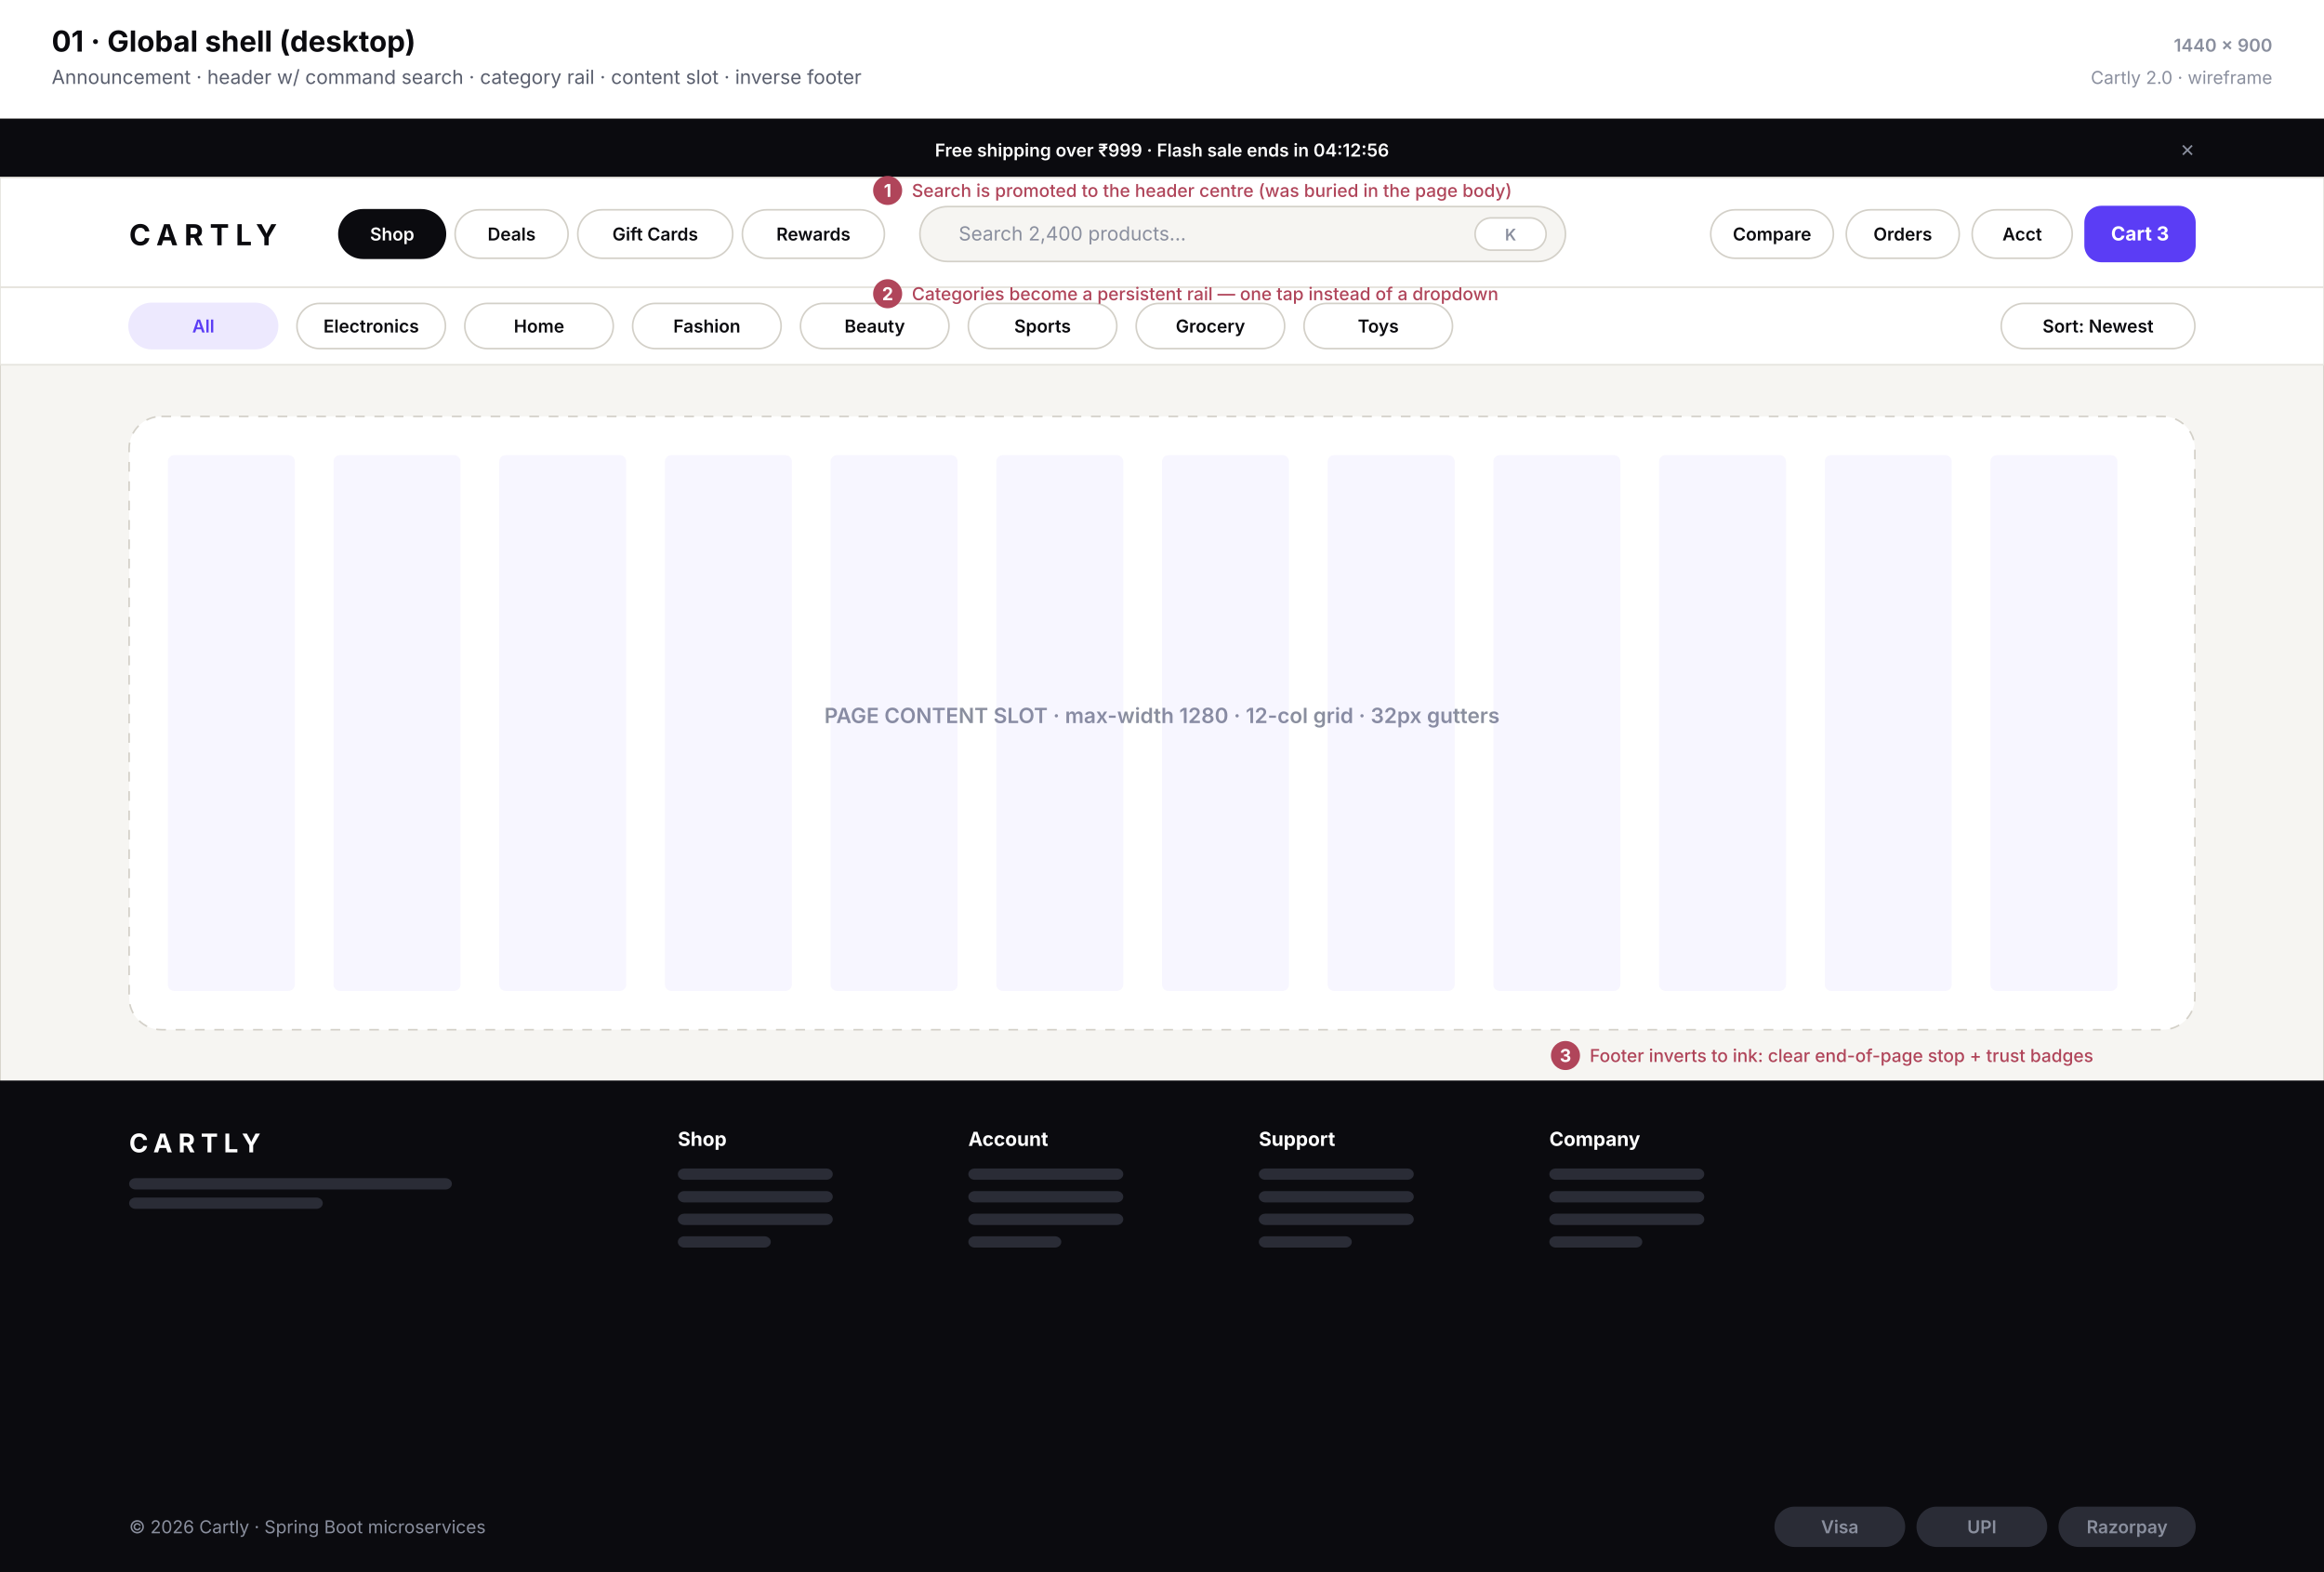
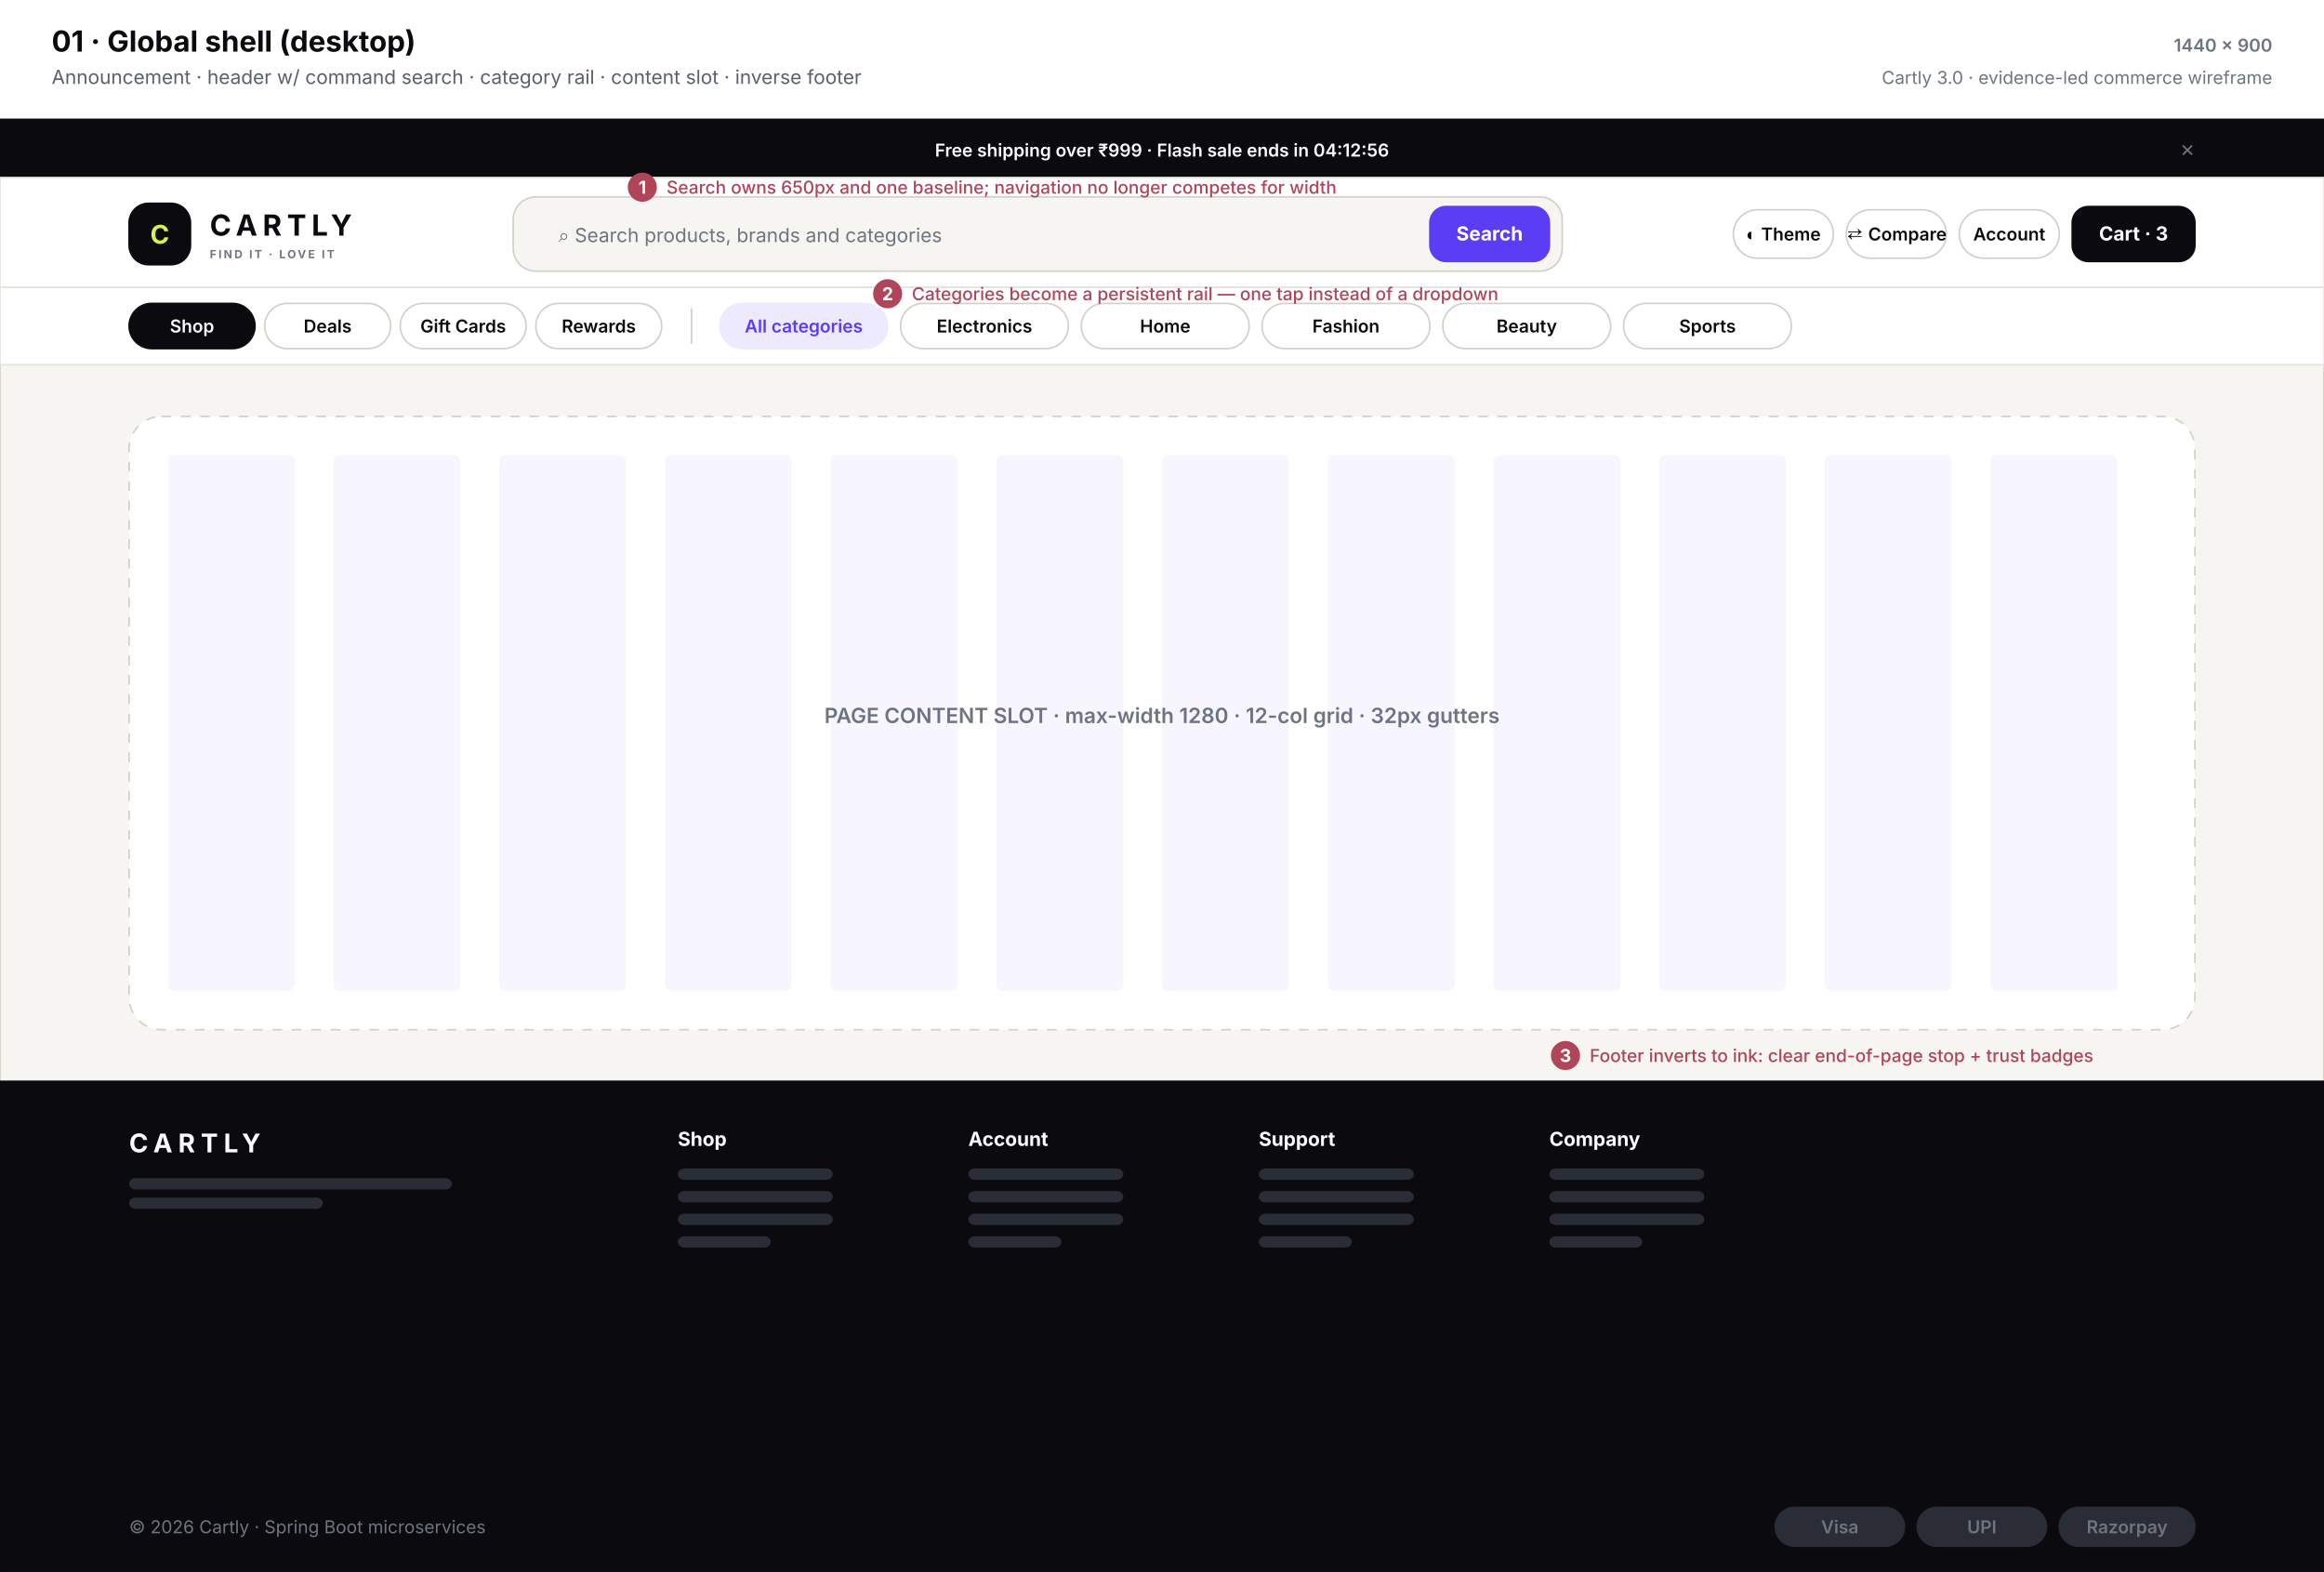
<svg xmlns="http://www.w3.org/2000/svg" width="1440" height="974" viewBox="0 0 1440 974">
  <rect width="1440" height="974" fill="#FFFFFF" />
  <g id="frame-label" data-name="frame-label">
    <text x="32" y="32" font-family="Inter, 'Helvetica Neue', Arial, sans-serif" font-size="18" font-weight="700" fill="#0B0B0F" text-anchor="start">01 · Global shell (desktop)</text>
    <text x="32" y="52" font-family="Inter, 'Helvetica Neue', Arial, sans-serif" font-size="12" font-weight="400" fill="#5A5F6E" text-anchor="start">Announcement · header w/ command search · category rail · content slot · inverse footer</text>
-     <text x="1408" y="32" font-family="Inter, 'Helvetica Neue', Arial, sans-serif" font-size="11" font-weight="600" fill="#8A8F9E" text-anchor="end">1440 × 900</text>
-     <text x="1408" y="52" font-family="Inter, 'Helvetica Neue', Arial, sans-serif" font-size="11" font-weight="400" fill="#8A8F9E" text-anchor="end">Cartly 2.0 · wireframe</text>
+     <text x="1408" y="32" font-family="Inter, 'Helvetica Neue', Arial, sans-serif" font-size="11" font-weight="600" fill="#6E7480" text-anchor="end">1440 × 900</text>
+     <text x="1408" y="52" font-family="Inter, 'Helvetica Neue', Arial, sans-serif" font-size="11" font-weight="400" fill="#6E7480" text-anchor="end">Cartly 3.0 · evidence-led commerce wireframe</text>
  </g>
  <g transform="translate(0 74)">
    <rect width="1440" height="900" fill="#F6F5F2" stroke="#D3D0C8" />
    <g id="announcement-bar" data-name="announcement-bar">
      <rect x="0" y="0" width="1440" height="36" rx="0" fill="#0B0B0F" stroke="#0B0B0F" stroke-width="1" />
      <text x="720" y="23" font-family="Inter, 'Helvetica Neue', Arial, sans-serif" font-size="11" font-weight="600" fill="#FFFFFF" text-anchor="middle">Free shipping over ₹999  ·  Flash sale ends in 04:12:56</text>
-       <text x="1360" y="23" font-family="Inter, 'Helvetica Neue', Arial, sans-serif" font-size="11" font-weight="500" fill="#8A8F9E" text-anchor="end">✕</text>
+       <text x="1360" y="23" font-family="Inter, 'Helvetica Neue', Arial, sans-serif" font-size="11" font-weight="500" fill="#6E7480" text-anchor="end">✕</text>
    </g>
    <g id="header" data-name="header">
      <rect x="0" y="36" width="1440" height="68" rx="0" fill="#FFFFFF" stroke="#E5E3DD" stroke-width="1" />
-       <text x="80" y="78" font-family="Inter, 'Helvetica Neue', Arial, sans-serif" font-size="18" font-weight="700" fill="#0B0B0F" text-anchor="start" letter-spacing="0.22em">CARTLY</text>
-       <rect x="210" y="56" width="66" height="30" rx="15" fill="#0B0B0F" stroke="#0B0B0F" stroke-width="1" />
-       <text x="243" y="75" font-family="Inter, 'Helvetica Neue', Arial, sans-serif" font-size="11" font-weight="600" fill="#FFFFFF" text-anchor="middle">Shop</text>
-       <rect x="282" y="56" width="70" height="30" rx="15" fill="#FFFFFF" stroke="#D3D0C8" stroke-width="1" />
-       <text x="317" y="75" font-family="Inter, 'Helvetica Neue', Arial, sans-serif" font-size="11" font-weight="600" fill="#0B0B0F" text-anchor="middle">Deals</text>
-       <rect x="358" y="56" width="96" height="30" rx="15" fill="#FFFFFF" stroke="#D3D0C8" stroke-width="1" />
-       <text x="406" y="75" font-family="Inter, 'Helvetica Neue', Arial, sans-serif" font-size="11" font-weight="600" fill="#0B0B0F" text-anchor="middle">Gift Cards</text>
-       <rect x="460" y="56" width="88" height="30" rx="15" fill="#FFFFFF" stroke="#D3D0C8" stroke-width="1" />
-       <text x="504" y="75" font-family="Inter, 'Helvetica Neue', Arial, sans-serif" font-size="11" font-weight="600" fill="#0B0B0F" text-anchor="middle">Rewards</text>
-       <rect x="570" y="54" width="400" height="34" rx="17" fill="#F6F5F2" stroke="#D3D0C8" stroke-width="1" />
-       <text x="594" y="75" font-family="Inter, 'Helvetica Neue', Arial, sans-serif" font-size="12" font-weight="400" fill="#8A8F9E" text-anchor="start">Search 2,400 products...</text>
-       <rect x="914" y="61" width="44" height="20" rx="10" fill="#FFFFFF" stroke="#D3D0C8" stroke-width="1" />
-       <text x="936" y="75" font-family="Inter, 'Helvetica Neue', Arial, sans-serif" font-size="10" font-weight="600" fill="#8A8F9E" text-anchor="middle">K</text>
-       <rect x="1060" y="56" width="76" height="30" rx="15" fill="#FFFFFF" stroke="#D3D0C8" stroke-width="1" />
-       <text x="1098" y="75" font-family="Inter, 'Helvetica Neue', Arial, sans-serif" font-size="11" font-weight="600" fill="#0B0B0F" text-anchor="middle">Compare</text>
-       <rect x="1144" y="56" width="70" height="30" rx="15" fill="#FFFFFF" stroke="#D3D0C8" stroke-width="1" />
-       <text x="1179" y="75" font-family="Inter, 'Helvetica Neue', Arial, sans-serif" font-size="11" font-weight="600" fill="#0B0B0F" text-anchor="middle">Orders</text>
-       <rect x="1222" y="56" width="62" height="30" rx="15" fill="#FFFFFF" stroke="#D3D0C8" stroke-width="1" />
-       <text x="1253" y="75" font-family="Inter, 'Helvetica Neue', Arial, sans-serif" font-size="11" font-weight="600" fill="#0B0B0F" text-anchor="middle">Acct</text>
-       <rect x="1292" y="54" width="68" height="34" rx="10" fill="#5B3DF5" stroke="#5B3DF5" stroke-width="1" />
-       <text x="1326" y="75" font-family="Inter, 'Helvetica Neue', Arial, sans-serif" font-size="12" font-weight="700" fill="#FFFFFF" text-anchor="middle">Cart 3</text>
+       <rect x="80" y="52" width="38" height="38" rx="12" fill="#0B0B0F" stroke="#0B0B0F" stroke-width="1" />
+       <text x="99" y="77" font-family="Inter, 'Helvetica Neue', Arial, sans-serif" font-size="16" font-weight="700" fill="#D8F14B" text-anchor="middle">C</text>
+       <text x="130" y="72" font-family="Inter, 'Helvetica Neue', Arial, sans-serif" font-size="18" font-weight="700" fill="#0B0B0F" text-anchor="start" letter-spacing="0.18em">CARTLY</text>
+       <text x="130" y="86" font-family="Inter, 'Helvetica Neue', Arial, sans-serif" font-size="7" font-weight="700" fill="#6E7480" text-anchor="start" letter-spacing="0.18em">FIND IT · LOVE IT</text>
+       <rect x="318" y="48" width="650" height="46" rx="14" fill="#F6F5F2" stroke="#D3D0C8" stroke-width="1" />
+       <text x="346" y="76" font-family="Inter, 'Helvetica Neue', Arial, sans-serif" font-size="12" font-weight="400" fill="#6E7480" text-anchor="start">⌕  Search products, brands and categories</text>
+       <rect x="886" y="54" width="74" height="34" rx="10" fill="#5B3DF5" stroke="#5B3DF5" stroke-width="1" />
+       <text x="923" y="75" font-family="Inter, 'Helvetica Neue', Arial, sans-serif" font-size="12" font-weight="700" fill="#FFFFFF" text-anchor="middle">Search</text>
+       <rect x="1074" y="56" width="62" height="30" rx="15" fill="#FFFFFF" stroke="#D3D0C8" stroke-width="1" />
+       <text x="1105" y="75" font-family="Inter, 'Helvetica Neue', Arial, sans-serif" font-size="11" font-weight="600" fill="#0B0B0F" text-anchor="middle">◐  Theme</text>
+       <rect x="1144" y="56" width="62" height="30" rx="15" fill="#FFFFFF" stroke="#D3D0C8" stroke-width="1" />
+       <text x="1175" y="75" font-family="Inter, 'Helvetica Neue', Arial, sans-serif" font-size="11" font-weight="600" fill="#0B0B0F" text-anchor="middle">⇄  Compare</text>
+       <rect x="1214" y="56" width="62" height="30" rx="15" fill="#FFFFFF" stroke="#D3D0C8" stroke-width="1" />
+       <text x="1245" y="75" font-family="Inter, 'Helvetica Neue', Arial, sans-serif" font-size="11" font-weight="600" fill="#0B0B0F" text-anchor="middle">Account</text>
+       <rect x="1284" y="54" width="76" height="34" rx="10" fill="#0B0B0F" stroke="#0B0B0F" stroke-width="1" />
+       <text x="1322" y="75" font-family="Inter, 'Helvetica Neue', Arial, sans-serif" font-size="12" font-weight="700" fill="#FFFFFF" text-anchor="middle">Cart · 3</text>
    </g>
    <g id="category-rail" data-name="category-rail">
      <rect x="0" y="104" width="1440" height="48" rx="0" fill="#FFFFFF" stroke="#E5E3DD" stroke-width="1" />
-       <rect x="80" y="114" width="92" height="28" rx="14" fill="#EDE9FE" stroke="#EDE9FE" stroke-width="1" />
-       <text x="126" y="132" font-family="Inter, 'Helvetica Neue', Arial, sans-serif" font-size="11" font-weight="600" fill="#5B3DF5" text-anchor="middle">All</text>
-       <rect x="184" y="114" width="92" height="28" rx="14" fill="#FFFFFF" stroke="#D3D0C8" stroke-width="1" />
-       <text x="230" y="132" font-family="Inter, 'Helvetica Neue', Arial, sans-serif" font-size="11" font-weight="600" fill="#0B0B0F" text-anchor="middle">Electronics</text>
-       <rect x="288" y="114" width="92" height="28" rx="14" fill="#FFFFFF" stroke="#D3D0C8" stroke-width="1" />
-       <text x="334" y="132" font-family="Inter, 'Helvetica Neue', Arial, sans-serif" font-size="11" font-weight="600" fill="#0B0B0F" text-anchor="middle">Home</text>
-       <rect x="392" y="114" width="92" height="28" rx="14" fill="#FFFFFF" stroke="#D3D0C8" stroke-width="1" />
-       <text x="438" y="132" font-family="Inter, 'Helvetica Neue', Arial, sans-serif" font-size="11" font-weight="600" fill="#0B0B0F" text-anchor="middle">Fashion</text>
-       <rect x="496" y="114" width="92" height="28" rx="14" fill="#FFFFFF" stroke="#D3D0C8" stroke-width="1" />
-       <text x="542" y="132" font-family="Inter, 'Helvetica Neue', Arial, sans-serif" font-size="11" font-weight="600" fill="#0B0B0F" text-anchor="middle">Beauty</text>
-       <rect x="600" y="114" width="92" height="28" rx="14" fill="#FFFFFF" stroke="#D3D0C8" stroke-width="1" />
-       <text x="646" y="132" font-family="Inter, 'Helvetica Neue', Arial, sans-serif" font-size="11" font-weight="600" fill="#0B0B0F" text-anchor="middle">Sports</text>
-       <rect x="704" y="114" width="92" height="28" rx="14" fill="#FFFFFF" stroke="#D3D0C8" stroke-width="1" />
-       <text x="750" y="132" font-family="Inter, 'Helvetica Neue', Arial, sans-serif" font-size="11" font-weight="600" fill="#0B0B0F" text-anchor="middle">Grocery</text>
-       <rect x="808" y="114" width="92" height="28" rx="14" fill="#FFFFFF" stroke="#D3D0C8" stroke-width="1" />
-       <text x="854" y="132" font-family="Inter, 'Helvetica Neue', Arial, sans-serif" font-size="11" font-weight="600" fill="#0B0B0F" text-anchor="middle">Toys</text>
-       <rect x="1240" y="114" width="120" height="28" rx="14" fill="#FFFFFF" stroke="#D3D0C8" stroke-width="1" />
-       <text x="1300" y="132" font-family="Inter, 'Helvetica Neue', Arial, sans-serif" font-size="11" font-weight="600" fill="#0B0B0F" text-anchor="middle">Sort: Newest</text>
+       <rect x="80" y="114" width="78" height="28" rx="14" fill="#0B0B0F" stroke="#0B0B0F" stroke-width="1" />
+       <text x="119" y="132" font-family="Inter, 'Helvetica Neue', Arial, sans-serif" font-size="11" font-weight="600" fill="#FFFFFF" text-anchor="middle">Shop</text>
+       <rect x="164" y="114" width="78" height="28" rx="14" fill="#FFFFFF" stroke="#D3D0C8" stroke-width="1" />
+       <text x="203" y="132" font-family="Inter, 'Helvetica Neue', Arial, sans-serif" font-size="11" font-weight="600" fill="#0B0B0F" text-anchor="middle">Deals</text>
+       <rect x="248" y="114" width="78" height="28" rx="14" fill="#FFFFFF" stroke="#D3D0C8" stroke-width="1" />
+       <text x="287" y="132" font-family="Inter, 'Helvetica Neue', Arial, sans-serif" font-size="11" font-weight="600" fill="#0B0B0F" text-anchor="middle">Gift Cards</text>
+       <rect x="332" y="114" width="78" height="28" rx="14" fill="#FFFFFF" stroke="#D3D0C8" stroke-width="1" />
+       <text x="371" y="132" font-family="Inter, 'Helvetica Neue', Arial, sans-serif" font-size="11" font-weight="600" fill="#0B0B0F" text-anchor="middle">Rewards</text>
+       <rect x="428" y="117" width="1" height="22" rx="0" fill="#D3D0C8" stroke="none" stroke-width="1" />
+       <rect x="446" y="114" width="104" height="28" rx="14" fill="#EDE9FE" stroke="#EDE9FE" stroke-width="1" />
+       <text x="498" y="132" font-family="Inter, 'Helvetica Neue', Arial, sans-serif" font-size="11" font-weight="600" fill="#5B3DF5" text-anchor="middle">All categories</text>
+       <rect x="558" y="114" width="104" height="28" rx="14" fill="#FFFFFF" stroke="#D3D0C8" stroke-width="1" />
+       <text x="610" y="132" font-family="Inter, 'Helvetica Neue', Arial, sans-serif" font-size="11" font-weight="600" fill="#0B0B0F" text-anchor="middle">Electronics</text>
+       <rect x="670" y="114" width="104" height="28" rx="14" fill="#FFFFFF" stroke="#D3D0C8" stroke-width="1" />
+       <text x="722" y="132" font-family="Inter, 'Helvetica Neue', Arial, sans-serif" font-size="11" font-weight="600" fill="#0B0B0F" text-anchor="middle">Home</text>
+       <rect x="782" y="114" width="104" height="28" rx="14" fill="#FFFFFF" stroke="#D3D0C8" stroke-width="1" />
+       <text x="834" y="132" font-family="Inter, 'Helvetica Neue', Arial, sans-serif" font-size="11" font-weight="600" fill="#0B0B0F" text-anchor="middle">Fashion</text>
+       <rect x="894" y="114" width="104" height="28" rx="14" fill="#FFFFFF" stroke="#D3D0C8" stroke-width="1" />
+       <text x="946" y="132" font-family="Inter, 'Helvetica Neue', Arial, sans-serif" font-size="11" font-weight="600" fill="#0B0B0F" text-anchor="middle">Beauty</text>
+       <rect x="1006" y="114" width="104" height="28" rx="14" fill="#FFFFFF" stroke="#D3D0C8" stroke-width="1" />
+       <text x="1058" y="132" font-family="Inter, 'Helvetica Neue', Arial, sans-serif" font-size="11" font-weight="600" fill="#0B0B0F" text-anchor="middle">Sports</text>
    </g>
    <g id="page-content-slot" data-name="page-content-slot">
      <rect x="80" y="184" width="1280" height="380" rx="20" fill="#FFFFFF" stroke="#D3D0C8" stroke-width="1" stroke-dasharray="6 6" />
-       <text x="720" y="374" font-family="Inter, 'Helvetica Neue', Arial, sans-serif" font-size="13" font-weight="600" fill="#8A8F9E" text-anchor="middle">PAGE CONTENT SLOT  ·  max-width 1280 · 12-col grid · 32px gutters</text>
+       <text x="720" y="374" font-family="Inter, 'Helvetica Neue', Arial, sans-serif" font-size="13" font-weight="600" fill="#6E7480" text-anchor="middle">PAGE CONTENT SLOT  ·  max-width 1280 · 12-col grid · 32px gutters</text>
      <rect x="104" y="208" width="78.667" height="332" rx="4" fill="#5B3DF5" stroke="none" stroke-width="1" opacity="0.05" />
      <rect x="206.667" y="208" width="78.667" height="332" rx="4" fill="#5B3DF5" stroke="none" stroke-width="1" opacity="0.05" />
      <rect x="309.333" y="208" width="78.667" height="332" rx="4" fill="#5B3DF5" stroke="none" stroke-width="1" opacity="0.05" />
      <rect x="412" y="208" width="78.667" height="332" rx="4" fill="#5B3DF5" stroke="none" stroke-width="1" opacity="0.05" />
      <rect x="514.667" y="208" width="78.667" height="332" rx="4" fill="#5B3DF5" stroke="none" stroke-width="1" opacity="0.05" />
      <rect x="617.333" y="208" width="78.667" height="332" rx="4" fill="#5B3DF5" stroke="none" stroke-width="1" opacity="0.05" />
      <rect x="720" y="208" width="78.667" height="332" rx="4" fill="#5B3DF5" stroke="none" stroke-width="1" opacity="0.05" />
      <rect x="822.667" y="208" width="78.667" height="332" rx="4" fill="#5B3DF5" stroke="none" stroke-width="1" opacity="0.05" />
      <rect x="925.333" y="208" width="78.667" height="332" rx="4" fill="#5B3DF5" stroke="none" stroke-width="1" opacity="0.05" />
      <rect x="1028" y="208" width="78.667" height="332" rx="4" fill="#5B3DF5" stroke="none" stroke-width="1" opacity="0.05" />
      <rect x="1130.667" y="208" width="78.667" height="332" rx="4" fill="#5B3DF5" stroke="none" stroke-width="1" opacity="0.05" />
      <rect x="1233.333" y="208" width="78.667" height="332" rx="4" fill="#5B3DF5" stroke="none" stroke-width="1" opacity="0.05" />
    </g>
    <g id="footer" data-name="footer">
      <rect x="0" y="596" width="1440" height="304" rx="0" fill="#0B0B0F" stroke="#0B0B0F" stroke-width="1" />
      <text x="80" y="640" font-family="Inter, 'Helvetica Neue', Arial, sans-serif" font-size="16" font-weight="700" fill="#FFFFFF" text-anchor="start" letter-spacing="0.22em">CARTLY</text>
      <rect x="80" y="656" width="200" height="7" rx="4" fill="#2A2C36" stroke="none" stroke-width="1" />
      <rect x="80" y="668" width="120" height="7" rx="4" fill="#2A2C36" stroke="none" stroke-width="1" />
      <text x="420" y="636" font-family="Inter, 'Helvetica Neue', Arial, sans-serif" font-size="12" font-weight="700" fill="#FFFFFF" text-anchor="start">Shop</text>
      <rect x="420" y="650" width="96" height="7" rx="4" fill="#2A2C36" stroke="none" stroke-width="1" />
      <rect x="420" y="664" width="96" height="7" rx="4" fill="#2A2C36" stroke="none" stroke-width="1" />
      <rect x="420" y="678" width="96" height="7" rx="4" fill="#2A2C36" stroke="none" stroke-width="1" />
      <rect x="420" y="692" width="57.6" height="7" rx="4" fill="#2A2C36" stroke="none" stroke-width="1" />
      <text x="600" y="636" font-family="Inter, 'Helvetica Neue', Arial, sans-serif" font-size="12" font-weight="700" fill="#FFFFFF" text-anchor="start">Account</text>
      <rect x="600" y="650" width="96" height="7" rx="4" fill="#2A2C36" stroke="none" stroke-width="1" />
      <rect x="600" y="664" width="96" height="7" rx="4" fill="#2A2C36" stroke="none" stroke-width="1" />
      <rect x="600" y="678" width="96" height="7" rx="4" fill="#2A2C36" stroke="none" stroke-width="1" />
      <rect x="600" y="692" width="57.6" height="7" rx="4" fill="#2A2C36" stroke="none" stroke-width="1" />
      <text x="780" y="636" font-family="Inter, 'Helvetica Neue', Arial, sans-serif" font-size="12" font-weight="700" fill="#FFFFFF" text-anchor="start">Support</text>
      <rect x="780" y="650" width="96" height="7" rx="4" fill="#2A2C36" stroke="none" stroke-width="1" />
      <rect x="780" y="664" width="96" height="7" rx="4" fill="#2A2C36" stroke="none" stroke-width="1" />
      <rect x="780" y="678" width="96" height="7" rx="4" fill="#2A2C36" stroke="none" stroke-width="1" />
      <rect x="780" y="692" width="57.6" height="7" rx="4" fill="#2A2C36" stroke="none" stroke-width="1" />
      <text x="960" y="636" font-family="Inter, 'Helvetica Neue', Arial, sans-serif" font-size="12" font-weight="700" fill="#FFFFFF" text-anchor="start">Company</text>
      <rect x="960" y="650" width="96" height="7" rx="4" fill="#2A2C36" stroke="none" stroke-width="1" />
      <rect x="960" y="664" width="96" height="7" rx="4" fill="#2A2C36" stroke="none" stroke-width="1" />
      <rect x="960" y="678" width="96" height="7" rx="4" fill="#2A2C36" stroke="none" stroke-width="1" />
      <rect x="960" y="692" width="57.6" height="7" rx="4" fill="#2A2C36" stroke="none" stroke-width="1" />
-       <text x="80" y="876" font-family="Inter, 'Helvetica Neue', Arial, sans-serif" font-size="11" font-weight="400" fill="#8A8F9E" text-anchor="start">© 2026 Cartly · Spring Boot microservices</text>
+       <text x="80" y="876" font-family="Inter, 'Helvetica Neue', Arial, sans-serif" font-size="11" font-weight="400" fill="#6E7480" text-anchor="start">© 2026 Cartly · Spring Boot microservices</text>
      <rect x="1100" y="860" width="80" height="24" rx="12" fill="#2A2C36" stroke="#2A2C36" stroke-width="1" />
-       <text x="1140" y="876" font-family="Inter, 'Helvetica Neue', Arial, sans-serif" font-size="11" font-weight="600" fill="#8A8F9E" text-anchor="middle">Visa</text>
+       <text x="1140" y="876" font-family="Inter, 'Helvetica Neue', Arial, sans-serif" font-size="11" font-weight="600" fill="#6E7480" text-anchor="middle">Visa</text>
      <rect x="1188" y="860" width="80" height="24" rx="12" fill="#2A2C36" stroke="#2A2C36" stroke-width="1" />
-       <text x="1228" y="876" font-family="Inter, 'Helvetica Neue', Arial, sans-serif" font-size="11" font-weight="600" fill="#8A8F9E" text-anchor="middle">UPI</text>
+       <text x="1228" y="876" font-family="Inter, 'Helvetica Neue', Arial, sans-serif" font-size="11" font-weight="600" fill="#6E7480" text-anchor="middle">UPI</text>
      <rect x="1276" y="860" width="84" height="24" rx="12" fill="#2A2C36" stroke="#2A2C36" stroke-width="1" />
-       <text x="1318" y="876" font-family="Inter, 'Helvetica Neue', Arial, sans-serif" font-size="11" font-weight="600" fill="#8A8F9E" text-anchor="middle">Razorpay</text>
+       <text x="1318" y="876" font-family="Inter, 'Helvetica Neue', Arial, sans-serif" font-size="11" font-weight="600" fill="#6E7480" text-anchor="middle">Razorpay</text>
    </g>
    <g id="annotations" data-name="annotations">
-       <circle cx="550" cy="44" r="9" fill="#B0455A" />
-       <text x="550" y="48" font-family="Inter, 'Helvetica Neue', Arial, sans-serif" font-size="11" font-weight="700" fill="#fff" text-anchor="middle">1</text>
-       <text x="565" y="48" font-family="Inter, 'Helvetica Neue', Arial, sans-serif" font-size="11" font-weight="500" fill="#B0455A" text-anchor="start">Search is promoted to the header centre (was buried in the page body)</text>
+       <circle cx="398" cy="42" r="9" fill="#B0455A" />
+       <text x="398" y="46" font-family="Inter, 'Helvetica Neue', Arial, sans-serif" font-size="11" font-weight="700" fill="#fff" text-anchor="middle">1</text>
+       <text x="413" y="46" font-family="Inter, 'Helvetica Neue', Arial, sans-serif" font-size="11" font-weight="500" fill="#B0455A" text-anchor="start">Search owns 650px and one baseline; navigation no longer competes for width</text>
      <circle cx="550" cy="108" r="9" fill="#B0455A" />
      <text x="550" y="112" font-family="Inter, 'Helvetica Neue', Arial, sans-serif" font-size="11" font-weight="700" fill="#fff" text-anchor="middle">2</text>
      <text x="565" y="112" font-family="Inter, 'Helvetica Neue', Arial, sans-serif" font-size="11" font-weight="500" fill="#B0455A" text-anchor="start">Categories become a persistent rail — one tap instead of a dropdown</text>
      <circle cx="970" cy="580" r="9" fill="#B0455A" />
      <text x="970" y="584" font-family="Inter, 'Helvetica Neue', Arial, sans-serif" font-size="11" font-weight="700" fill="#fff" text-anchor="middle">3</text>
      <text x="985" y="584" font-family="Inter, 'Helvetica Neue', Arial, sans-serif" font-size="11" font-weight="500" fill="#B0455A" text-anchor="start">Footer inverts to ink: clear end-of-page stop + trust badges</text>
    </g>
  </g>
</svg>
